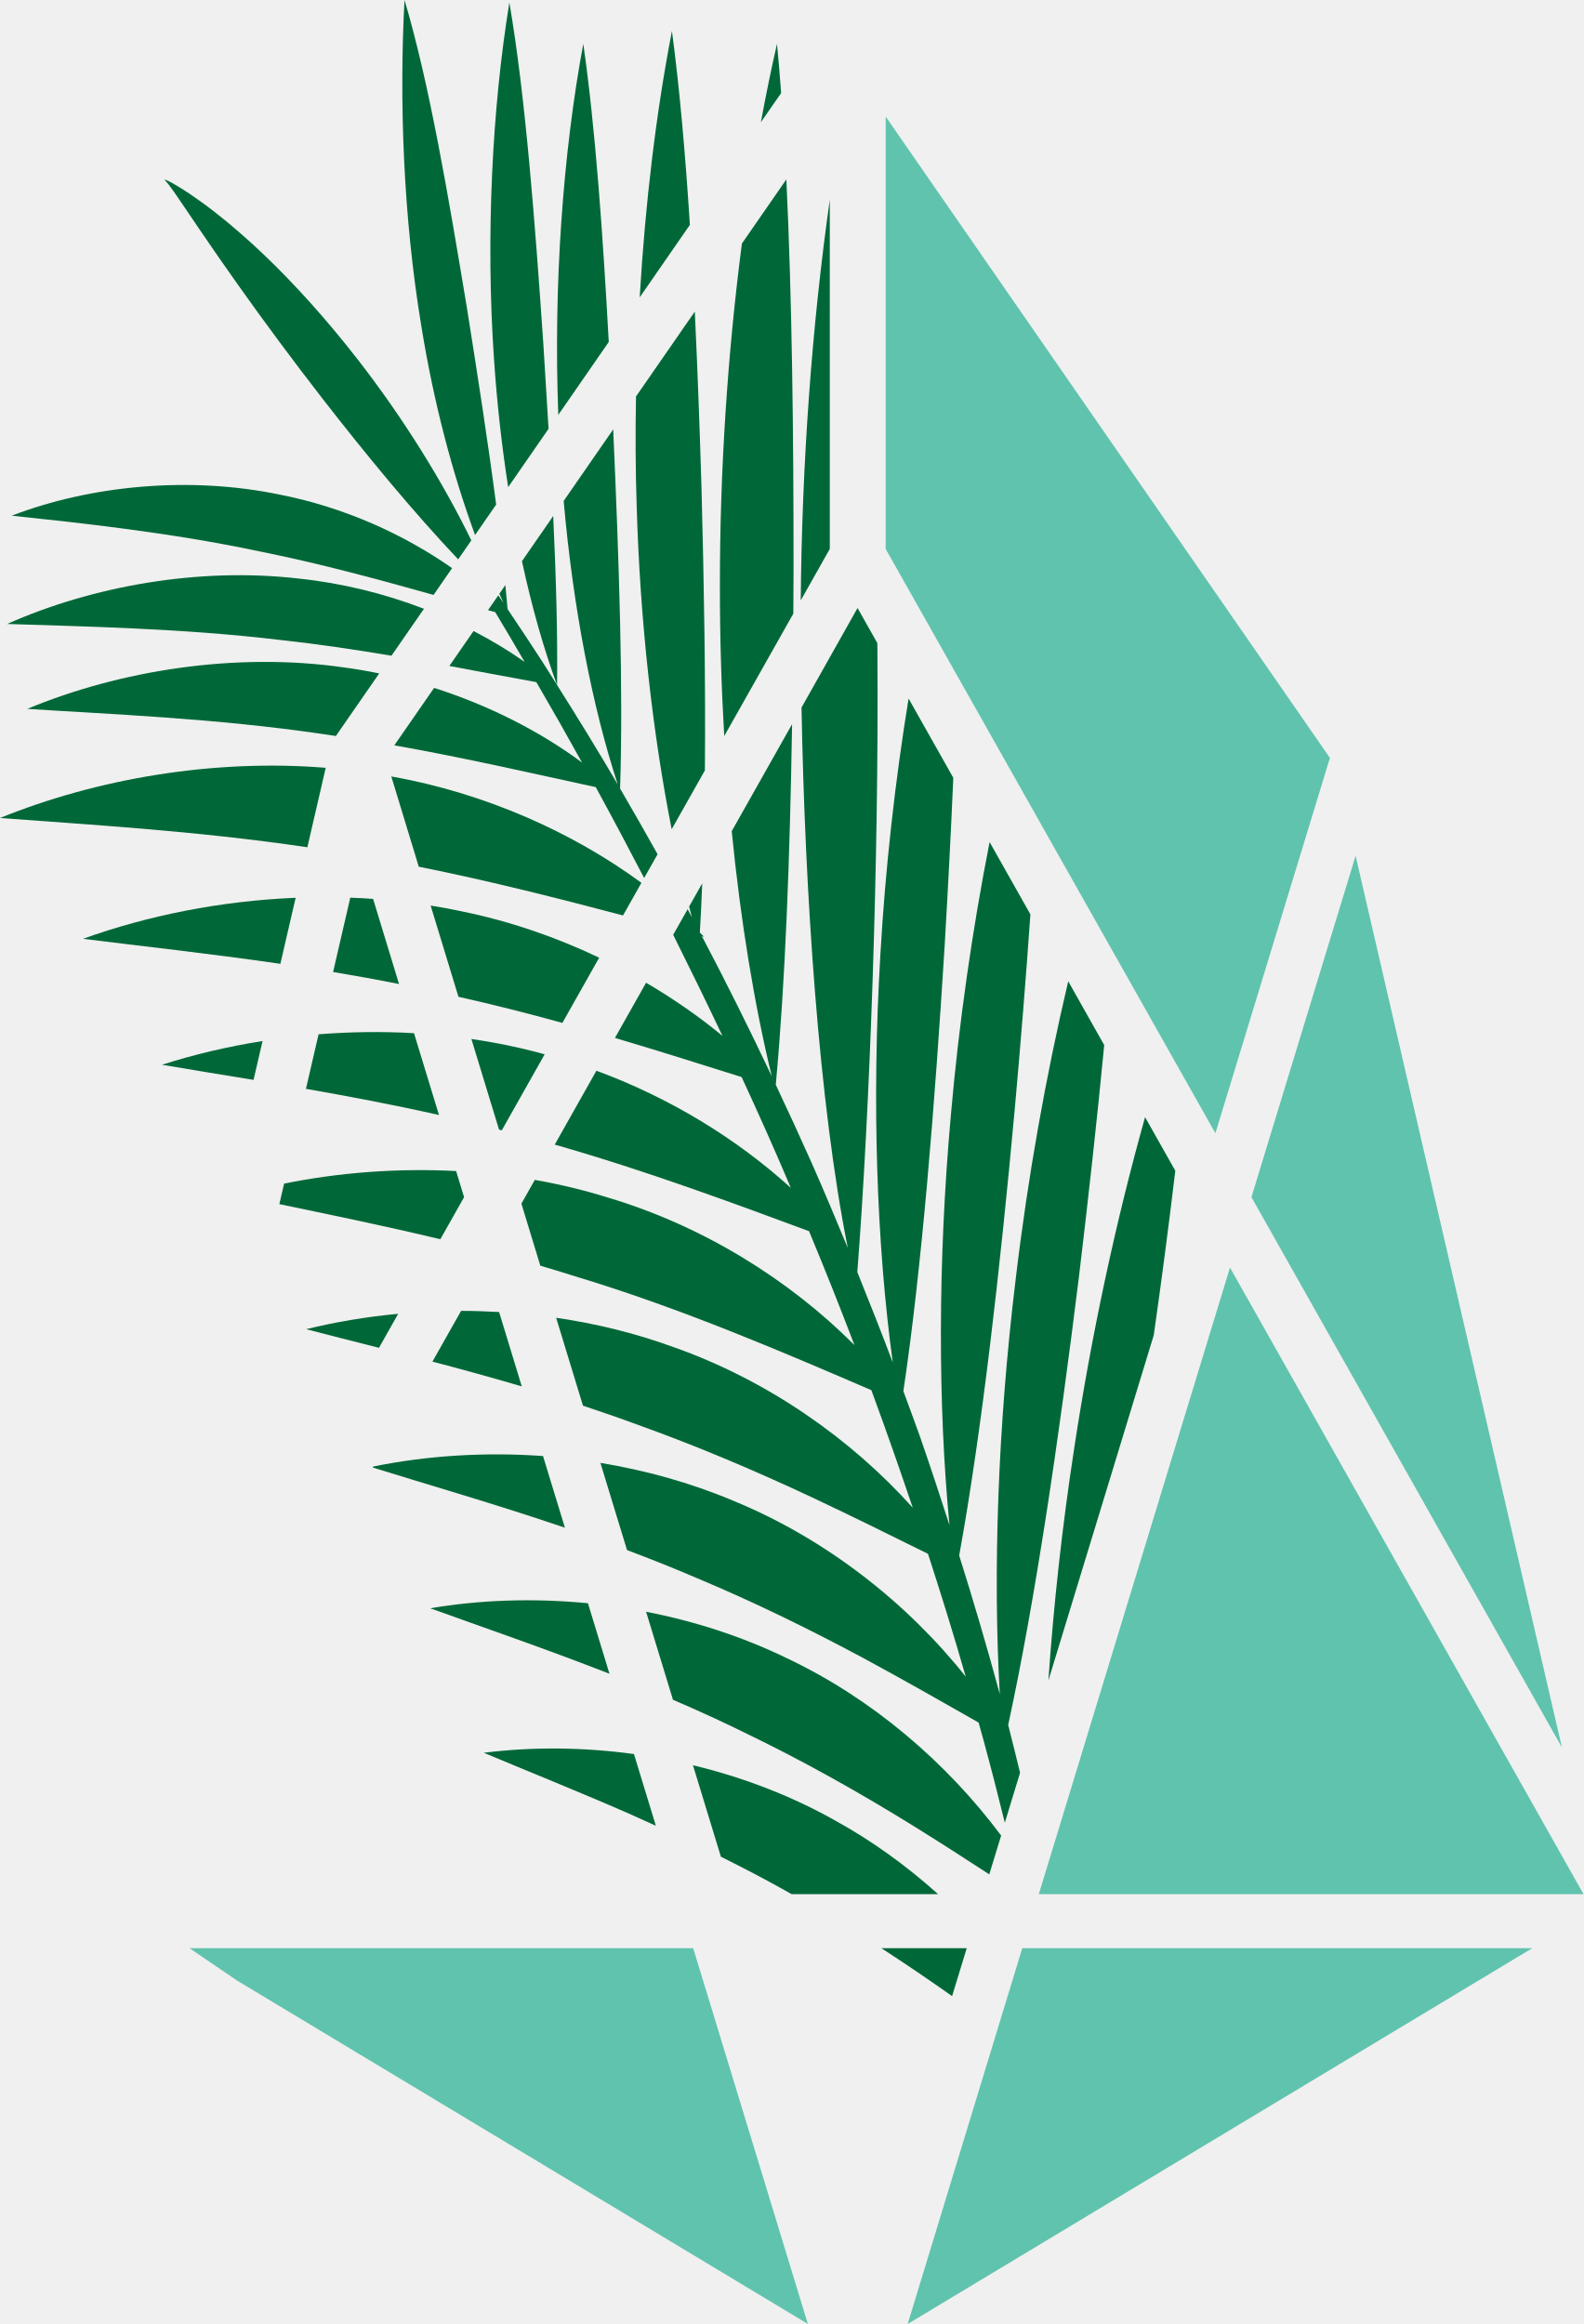
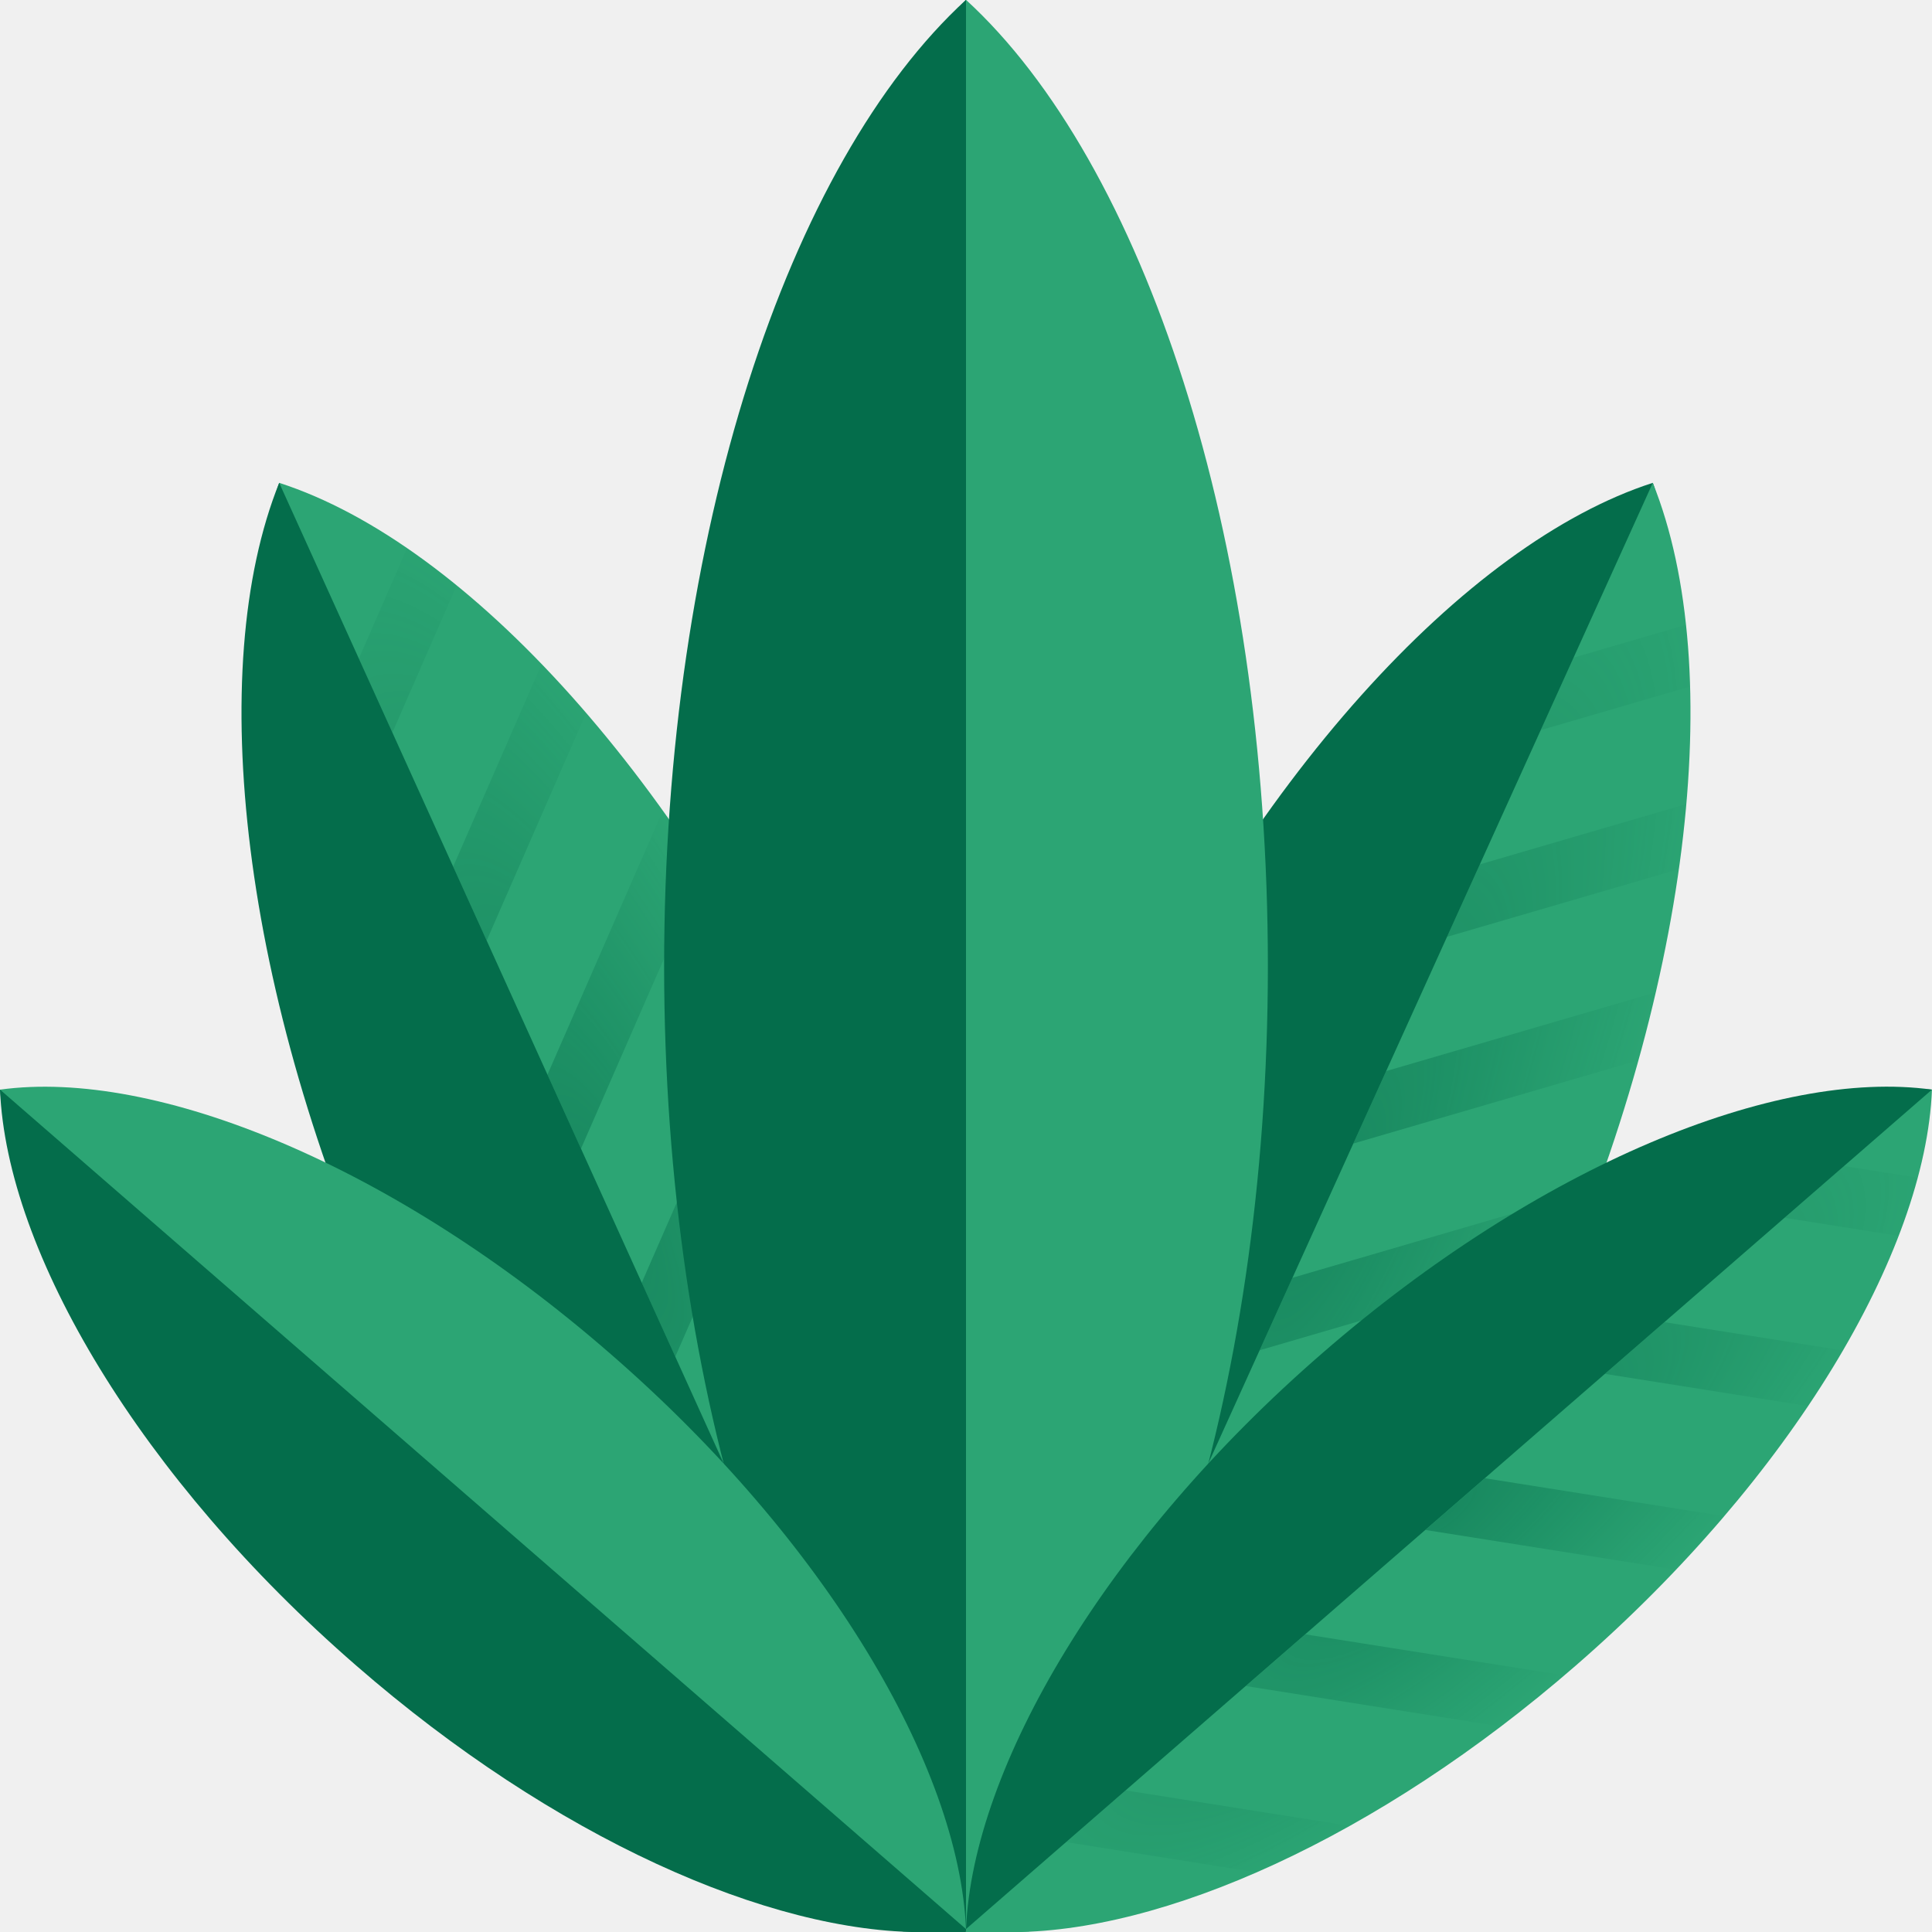
- <svg xmlns="http://www.w3.org/2000/svg" width="216" height="317" viewBox="0 0 216 317" fill="none">
-   <g clip-path="url(#clip0_10623_21593)">
-     <path d="M80.2 218.687C72.771 217.964 65.446 218.227 58.683 219.372C65.683 221.911 74.183 224.803 83.134 228.305L80.2 218.687Z" fill="#006838" />
-     <path d="M74.072 198.607C66.052 198.035 58.15 198.562 50.914 200.038L50.84 200.174C58.328 202.509 67.457 205.122 77.058 208.383L74.072 198.607Z" fill="#006838" />
-     <path d="M68.078 178.964C66.348 178.866 64.611 178.806 62.896 178.806L58.986 185.728C62.918 186.759 67.013 187.882 71.175 189.109L68.078 178.964Z" fill="#006838" />
-     <path d="M113.825 248.272C107.704 244.837 101.148 242.382 94.525 240.785L98.332 253.258C101.562 254.87 104.799 256.557 107.993 258.372H127.965C123.633 254.478 118.895 251.051 113.825 248.272Z" fill="#006838" />
-     <path d="M63.303 163.298L62.216 159.735C54.174 159.313 46.183 159.946 38.755 161.445L38.104 164.247C44.742 165.633 52.245 167.162 60.065 169.037L63.303 163.298Z" fill="#006838" />
-     <path d="M53.789 101.665C63.724 103.427 73.207 105.634 81.264 107.366C83.504 111.464 85.699 115.599 87.865 119.764L89.698 116.518C88.013 113.512 86.313 110.522 84.583 107.562C85.034 93.982 84.435 76.41 83.644 58.568L76.888 68.329C78.167 82.865 80.799 96.415 84.265 106.997C81.575 102.41 78.803 97.899 75.987 93.44C76.075 86.669 75.853 78.798 75.462 70.385L71.197 76.546C72.542 82.767 74.161 88.492 75.979 93.433C75.306 92.363 74.641 91.278 73.954 90.216C72.402 87.821 70.827 85.449 69.238 83.084C69.149 82.029 69.046 80.915 68.935 79.807L68.114 80.99C68.307 81.404 68.491 81.849 68.691 82.248C68.454 81.894 68.21 81.547 67.974 81.201L66.57 83.227C66.895 83.317 67.235 83.415 67.553 83.498C68.905 85.743 70.236 88.01 71.559 90.284C69.408 88.763 67.072 87.362 64.596 86.074L61.292 90.841C65.498 91.617 69.497 92.386 73.163 93.048C75.277 96.671 77.354 100.332 79.394 104.015C73.673 99.774 66.762 96.242 59.215 93.832L53.789 101.665Z" fill="#006838" />
-     <path d="M57.123 118.22C66.954 120.186 76.445 122.618 84.982 124.87L87.495 120.419C78.049 113.49 66.163 108.187 53.375 105.905L57.123 118.22Z" fill="#006838" />
-     <path d="M73.237 143.519C70.302 142.751 67.309 142.163 64.3 141.719L68.07 154.079C68.196 154.109 68.322 154.147 68.447 154.177L74.294 143.813C73.932 143.73 73.592 143.609 73.237 143.519Z" fill="#006838" />
-     <path d="M54.432 134.225L50.892 122.611C49.857 122.535 48.815 122.483 47.78 122.445L45.437 132.583C48.408 133.08 51.417 133.622 54.432 134.225Z" fill="#006838" />
-     <path d="M62.852 124.283C61.492 123.989 60.117 123.741 58.742 123.522L62.534 135.965C67.338 137.042 72.091 138.247 76.711 139.527L81.73 130.632C75.831 127.815 69.475 125.624 62.852 124.283Z" fill="#006838" />
-     <path d="M59.88 152.09L56.472 140.928C52.111 140.68 47.75 140.74 43.456 141.079L41.733 148.52C47.558 149.537 53.686 150.697 59.88 152.09Z" fill="#006838" />
-     <path d="M41.763 181.306C44.831 182.112 48.172 182.948 51.697 183.845L54.314 179.205C49.983 179.612 45.762 180.32 41.763 181.306Z" fill="#006838" />
-     <path d="M64.803 72.976L67.678 68.826C66.577 60.375 65.143 51.111 63.657 41.787C61.144 26.693 58.601 11.524 55.179 0C54.447 13.55 54.987 29.532 57.478 44.513C59.141 54.824 61.721 64.608 64.803 72.976Z" fill="#006838" />
-     <path d="M120.226 265.738C123.537 267.885 126.76 270.077 129.872 272.276L131.868 265.738H120.226Z" fill="#006838" />
-     <path d="M83.038 46.645C82.225 31.754 81.198 17.331 79.564 5.98C76.785 20.878 75.477 39.06 76.157 56.587L83.038 46.645Z" fill="#006838" />
-     <path d="M106.551 12.691C106.381 10.386 106.196 8.134 105.989 5.98C105.199 9.415 104.467 13 103.787 16.675L106.551 12.691Z" fill="#006838" />
-     <path d="M94.104 30.67C93.49 21.052 92.699 12.043 91.657 4.233C89.521 15.207 88.013 27.672 87.259 40.559L94.104 30.67Z" fill="#006838" />
-     <path d="M69.319 66.446L74.826 58.492C74.604 54.719 74.368 50.893 74.124 47.051C72.971 30.203 71.677 13.166 69.482 0.339C67.124 14.785 66.23 32.44 67.397 49.175C67.804 55.095 68.454 60.902 69.319 66.446Z" fill="#006838" />
-     <path d="M44.431 104.73C29.012 103.48 13.098 106.259 0 111.577C11.479 112.45 26.588 113.294 41.926 115.569L44.431 104.73Z" fill="#006838" />
-     <path d="M143.007 229.224L157.384 182.105C158.47 174.452 159.461 166.913 160.318 159.69L156.194 152.384C152.217 166.536 148.876 182.09 146.54 197.462C144.87 208.308 143.709 219.033 143.007 229.224Z" fill="#006838" />
-     <path d="M24.866 27.823C25.649 28.975 26.448 30.165 27.275 31.378C28.916 33.795 30.653 36.303 32.464 38.849C36.086 43.956 40.019 49.258 44.047 54.448C50.212 62.379 56.576 70.046 62.497 76.298L64.293 73.707C60.316 65.58 54.965 56.978 48.859 49.115C44.786 43.873 40.41 38.955 35.968 34.714C33.743 32.598 31.503 30.647 29.271 28.907C28.155 28.034 27.032 27.228 25.915 26.467C25.346 26.09 24.792 25.729 24.208 25.382C23.616 25.036 23.018 24.644 22.39 24.479C22.84 24.9 23.269 25.525 23.676 26.09C24.067 26.663 24.467 27.243 24.866 27.823Z" fill="#006838" />
-     <path d="M59.141 81.148L61.669 77.495C55.038 72.856 46.952 69.203 38.252 67.485C25.827 64.887 12.329 66.22 1.604 70.34C10.711 71.311 23.291 72.629 35.598 75.251C43.825 76.9 51.897 79.122 59.141 81.148Z" fill="#006838" />
-     <path d="M53.398 89.441L57.833 83.038C52.51 80.997 46.737 79.544 40.758 78.919C27.09 77.329 12.529 79.973 0.976 85.11C11.05 85.456 24.792 85.675 38.355 87.309C43.463 87.866 48.511 88.62 53.398 89.441Z" fill="#006838" />
-     <path d="M109.331 96.513C109.796 121.752 111.681 150.388 115.643 170.227C114.046 166.348 112.42 162.492 110.742 158.681C109.138 155.081 107.49 151.51 105.82 147.963C107.12 133.961 107.756 116.841 108.044 98.78L99.81 113.377C101.03 125.654 102.892 137.034 105.273 146.803C102.212 140.333 99.041 133.961 95.745 127.702C95.841 127.725 95.944 127.755 96.04 127.778C95.87 127.604 95.686 127.431 95.508 127.258C95.493 127.235 95.478 127.205 95.464 127.175C95.589 125.021 95.7 122.792 95.789 120.487L94 123.658C94.126 124.14 94.244 124.629 94.37 125.096C94.178 124.735 93.985 124.373 93.801 124.012L91.827 127.507C94.104 132.071 96.351 136.665 98.546 141.297C95.375 138.669 91.864 136.243 88.131 134.044L83.881 141.576C90.009 143.391 95.848 145.244 101.163 146.916C103.351 151.654 105.494 156.421 107.549 161.264C107.66 161.513 107.764 161.769 107.867 162.025C100.542 155.367 91.421 149.756 81.353 146.05L75.669 156.128C88.205 159.705 100.224 164.187 110.358 167.937C112.494 173.059 114.556 178.241 116.552 183.476C107.682 174.573 95.907 167.214 82.898 163.343C79.645 162.326 76.312 161.535 72.949 160.94L71.123 164.179L73.703 172.645C75.284 173.112 76.874 173.586 78.448 174.091C93.076 178.497 107.231 184.62 118.858 189.622C119.945 192.574 121.009 195.534 122.052 198.517C122.887 200.889 123.693 203.277 124.506 205.664C116.042 196.212 104.607 188.228 91.849 183.739C86.668 181.849 81.287 180.538 75.861 179.747L79.52 191.738C82.048 192.574 84.576 193.448 87.096 194.382C95.227 197.297 103.232 200.716 110.676 204.203C116.323 206.862 121.689 209.521 126.583 211.946C128.379 217.474 130.109 223.055 131.735 228.704C123.707 218.597 112.598 209.86 100.024 204.708C94.192 202.245 88.065 200.558 81.9 199.541L85.529 211.434C88.671 212.616 91.827 213.867 94.961 215.215C102.892 218.529 110.668 222.355 117.905 226.241C123.441 229.239 128.697 232.229 133.487 234.963C133.716 235.807 133.967 236.643 134.189 237.486C135.194 241.169 136.14 244.89 137.064 248.626L139.141 241.81C138.609 239.648 138.092 237.494 137.537 235.347C137.53 235.325 137.522 235.302 137.522 235.287C141.218 218.265 144.456 196.197 147.206 173.895C148.47 163.313 149.652 152.701 150.621 142.555L145.712 133.848C142.66 146.781 140.183 160.669 138.557 174.377C136.074 194.721 135.438 214.65 136.377 231.069C134.647 224.697 132.799 218.401 130.84 212.179C133.923 195.188 136.414 173.232 138.439 151.074C139.23 142.216 139.954 133.321 140.553 124.72L134.987 114.861C132.629 126.829 130.811 139.49 129.717 151.97C127.891 172.17 127.95 191.881 129.517 208.037C128.216 204 126.886 199.985 125.511 196.009C124.764 193.915 123.988 191.836 123.227 189.757C125.748 172.803 127.492 150.998 128.859 128.968C129.31 121.293 129.709 113.603 130.035 106.094L123.937 95.285C122.081 106.636 120.758 118.536 120.085 130.248C118.888 150.358 119.598 169.926 121.778 185.841C120.211 181.698 118.592 177.593 116.944 173.519C118.644 151.639 119.893 117.278 119.686 89.056C119.679 88.612 119.672 88.168 119.672 87.716L116.974 82.933L109.331 96.513Z" fill="#006838" />
-     <path d="M85.81 247.391C87.007 247.918 88.242 248.483 89.462 249.04L86.475 239.256C79.438 238.292 72.468 238.27 65.993 239.083C71.773 241.516 78.566 244.227 85.81 247.391Z" fill="#006838" />
-     <path d="M107.386 226.211C101.237 223.214 94.71 221.127 88.131 219.847L91.797 231.853C95.198 233.314 98.62 234.873 102.005 236.552C109.707 240.273 117.247 244.529 124.232 248.837C127.972 251.149 131.55 253.454 134.943 255.668L136.562 250.373C129.125 240.416 118.977 231.694 107.386 226.211Z" fill="#006838" />
-     <path d="M113.189 74.874V27.25C110.765 44.28 109.382 63.132 109.227 81.894L113.189 74.874Z" fill="#006838" />
-     <path d="M38.245 131.468L40.329 122.46C30.114 122.882 20.12 124.885 11.324 128.056C19.019 129.028 28.347 130.03 38.245 131.468Z" fill="#006838" />
-     <path d="M22.094 145.236C25.901 145.892 30.106 146.562 34.586 147.3L35.813 141.998C31.038 142.759 26.425 143.843 22.094 145.236Z" fill="#006838" />
-     <path d="M3.718 96.694C14.636 97.402 29.471 97.974 44.084 100.136C44.661 100.211 45.237 100.309 45.814 100.392L51.727 91.858C50.123 91.527 48.497 91.248 46.856 91.03C32.117 88.921 16.328 91.444 3.718 96.694Z" fill="#006838" />
-     <path d="M86.845 69.014C87.303 84.733 89.018 99.94 91.62 113.113L96.151 105.084C96.255 93.041 96.04 79.898 95.693 66.679C95.449 58.56 95.153 50.41 94.776 42.502L86.756 54.078C86.66 59.072 86.682 64.066 86.845 69.014Z" fill="#006838" />
-     <path d="M98.199 79.92C98.191 86.857 98.398 93.711 98.79 100.399L108.214 83.701C108.229 81.69 108.237 79.672 108.244 77.653C108.251 59.238 108.044 40.694 107.261 24.471L101.2 33.223C99.248 48.234 98.184 64.277 98.199 79.92Z" fill="#006838" />
-     <path d="M94.555 265.738H25.849C27.719 267.011 29.914 268.503 32.383 270.182L110.195 316.992L94.555 265.738Z" fill="#60C3AD" />
-     <path d="M184.911 116.736L170.704 163.298L213.051 238.345L184.911 116.736Z" fill="#60C3AD" />
-     <path d="M120.81 74.874L165.788 154.576L181.407 103.382L120.81 15.9V74.874Z" fill="#60C3AD" />
-     <path d="M139.444 265.738L123.811 317L209.008 265.738H139.444Z" fill="#60C3AD" />
-     <path d="M167.777 172.901L141.699 258.365H216L167.777 172.901Z" fill="#60C3AD" />
+ <svg xmlns="http://www.w3.org/2000/svg" width="192" height="192" viewBox="0 0 192 192" fill="none">
+   <g clip-path="url(#clip0_318_23066)">
+     <path fill-rule="evenodd" clip-rule="evenodd" d="M101.008 191.978C121.648 176.81 171.341 65.661 164.253 47.984C145.661 53.981 123.904 77.613 109.2 110.173C94.864 141.754 91.056 173.146 97.712 191.882C98.768 191.962 99.872 191.994 101.008 191.978Z" fill="#046D4B" />
+     <path fill-rule="evenodd" clip-rule="evenodd" d="M102.256 191.947C119.872 184.107 139.664 161.579 153.341 131.358C168.077 98.83 171.677 66.478 164.253 47.984L98.992 191.963C100.048 192.011 101.136 191.995 102.256 191.947Z" fill="#2CA574" />
+     <mask id="mask0_318_23066" style="mask-type:luminance" maskUnits="userSpaceOnUse" x="-20" y="-20" width="232" height="232">
+       <path d="M211.2 211.2H-19.2V-19.2H211.2V211.2Z" fill="url(#paint0_radial_318_23066)" />
+     </mask>
+     <g mask="url(#mask0_318_23066)">
+       <mask id="mask1_318_23066" style="mask-type:luminance" maskUnits="userSpaceOnUse" x="98" y="47" width="70" height="145">
+         <path d="M102.256 191.947C119.872 184.107 139.664 161.579 153.341 131.358C168.077 98.83 171.677 66.478 164.253 47.984L98.992 191.963C100.048 192.011 101.136 191.995 102.256 191.947Z" fill="white" />
+       </mask>
+       <g mask="url(#mask1_318_23066)">
+         <path fill-rule="evenodd" clip-rule="evenodd" d="M77.127 219.516L75.445 213.758L173.426 185.134L175.109 190.892L77.127 219.516ZM86.541 198.942L84.858 193.185L182.842 164.564L184.525 170.321L86.541 198.942ZM95.954 178.369L94.272 172.612L192.258 143.993L193.941 149.75L95.954 178.369ZM105.37 157.796L103.687 152.038L201.674 123.422L203.357 129.18L105.37 157.796ZM114.783 137.222L113.101 131.465L211.093 102.852L212.775 108.609L114.783 137.222ZM124.199 116.649L122.517 110.892L220.509 82.281L222.191 88.038L124.199 116.649ZM133.613 96.076L131.93 90.318L229.925 61.71L231.607 67.468L133.613 96.076ZM143.029 75.502L141.346 69.745L239.343 41.14L241.026 46.897L143.029 75.502Z" fill="#046D4B" />
+       </g>
+     </g>
+     <path fill-rule="evenodd" clip-rule="evenodd" d="M90.992 191.978C70.352 176.81 20.659 65.661 27.747 47.984C46.339 53.981 68.096 77.613 82.8 110.173C97.136 141.754 100.944 173.146 94.288 191.882C93.232 191.962 92.128 191.994 90.992 191.978Z" fill="#2CA574" />
+     <path fill-rule="evenodd" clip-rule="evenodd" d="M89.744 191.947C72.128 184.107 52.336 161.579 38.658 131.358C23.922 98.83 20.322 66.478 27.746 47.984L93.008 191.963C91.952 192.011 90.864 191.995 89.744 191.947Z" fill="#046D4B" />
+     <mask id="mask2_318_23066" style="mask-type:luminance" maskUnits="userSpaceOnUse" x="24" y="47" width="72" height="146">
+       <path d="M96 192.001H24.001V47.983H96V192.001Z" fill="url(#paint1_radial_318_23066)" />
+     </mask>
+     <g mask="url(#mask2_318_23066)">
+       <mask id="mask3_318_23066" style="mask-type:luminance" maskUnits="userSpaceOnUse" x="27" y="47" width="71" height="145">
+         <path d="M90.96 191.963C90.928 191.995 91.344 191.995 91.744 191.963C91.504 191.995 91.248 191.995 90.992 191.979L90.96 191.963ZM92.976 191.931L27.747 47.984C46.339 53.981 68.096 77.613 82.8 110.173C97.136 141.755 100.944 173.147 94.288 191.883C93.856 191.915 93.44 191.947 93.008 191.963L92.976 191.931Z" fill="white" />
+       </mask>
+       <g mask="url(#mask3_318_23066)">
+         <path fill-rule="evenodd" clip-rule="evenodd" d="M100.795 226.237L95.299 223.835L136.771 128.957L142.267 131.36L100.795 226.237ZM91.376 205.664L85.88 203.261L127.349 108.387L132.845 110.789L91.376 205.664ZM81.96 185.091L76.464 182.688L117.931 87.816L123.427 90.219L81.96 185.091ZM72.544 164.517L67.048 162.115L108.512 67.245L114.008 69.648L72.544 164.517ZM63.125 143.944L57.629 141.541L99.091 46.675L104.587 49.077L63.125 143.944ZM53.709 123.371L48.213 120.968L89.672 26.104L95.168 28.507L53.709 123.371ZM44.293 102.797L38.797 100.395L80.253 5.533L85.749 7.936L44.293 102.797ZM34.877 82.224L29.381 79.821L70.835 -15.04L76.331 -12.637L34.877 82.224Z" fill="#046D4B" />
+       </g>
+     </g>
+     <path fill-rule="evenodd" clip-rule="evenodd" d="M96 -0.016C113.664 16.176 126 53.085 126 95.997C126 138.909 113.664 175.803 96 191.979C78.336 175.803 78.336 16.176 96 -0.016Z" fill="#2CA574" />
+     <path fill-rule="evenodd" clip-rule="evenodd" d="M66 95.997C66 53.085 78.336 16.176 96 -0.016V191.979C78.336 175.803 66 138.909 66 95.997Z" fill="#046D4B" />
+     <path fill-rule="evenodd" clip-rule="evenodd" d="M100.096 192.011H100.144H96V191.723L96.144 191.739C96.096 191.723 96.048 191.723 96 191.707C96.688 175.547 176.493 106.141 191.997 108.285C191.341 124.461 178.045 146.891 156.589 165.531C136.944 182.619 115.472 192.171 100.096 192.011Z" fill="#2CA574" />
+     <path fill-rule="evenodd" clip-rule="evenodd" d="M131.408 134.478C152.861 115.838 176.493 106.142 191.997 108.286L96 191.707C96.688 175.547 109.952 153.083 131.408 134.478Z" fill="#046D4B" />
+     <mask id="mask4_318_23066" style="mask-type:luminance" maskUnits="userSpaceOnUse" x="96" y="108" width="96" height="84">
+       <path fill-rule="evenodd" clip-rule="evenodd" d="M156.573 165.53C178.029 146.89 191.325 124.461 191.997 108.285L96 191.706C111.504 193.818 135.12 184.186 156.573 165.53Z" fill="url(#paint2_radial_318_23066)" />
+     </mask>
+     <g mask="url(#mask4_318_23066)">
+       <mask id="mask5_318_23066" style="mask-type:luminance" maskUnits="userSpaceOnUse" x="96" y="108" width="96" height="84">
+         <path d="M156.573 165.531C178.029 146.891 191.325 124.462 191.997 108.286L96 191.707C111.504 193.819 135.12 184.187 156.573 165.531Z" fill="white" />
+       </mask>
+       <g mask="url(#mask5_318_23066)">
+         <path fill-rule="evenodd" clip-rule="evenodd" d="M211.853 199.849L87.912 180.209C86.277 179.947 85.16 178.411 85.419 176.774C85.68 175.139 87.216 174.022 88.853 174.281L212.795 193.921C214.429 194.182 215.547 195.718 215.288 197.355C215.027 198.99 213.491 200.107 211.853 199.849ZM230.237 184.425L106.293 164.782C104.659 164.521 103.541 162.985 103.8 161.347C104.061 159.713 105.597 158.595 107.235 158.854L231.179 178.497C232.813 178.758 233.931 180.294 233.672 181.931C233.411 183.566 231.875 184.683 230.237 184.425ZM248.624 168.998L124.677 149.355C123.043 149.094 121.925 147.558 122.184 145.921C122.445 144.286 123.981 143.169 125.619 143.427L249.565 163.07C251.2 163.331 252.317 164.867 252.059 166.505C251.797 168.139 250.261 169.257 248.624 168.998ZM267.008 153.574L143.061 133.929C141.427 133.667 140.309 132.131 140.568 130.494C140.829 128.859 142.365 127.742 144.003 128.001L267.949 147.646C269.584 147.907 270.701 149.443 270.443 151.081C270.181 152.715 268.645 153.833 267.008 153.574ZM285.395 138.147L161.445 118.499C159.811 118.238 158.693 116.702 158.952 115.065C159.213 113.43 160.749 112.313 162.387 112.571L286.336 132.219C287.971 132.481 289.088 134.017 288.829 135.654C288.568 137.289 287.032 138.406 285.395 138.147Z" fill="#046D4B" />
+       </g>
+     </g>
+     <path fill-rule="evenodd" clip-rule="evenodd" d="M0.002 108.287C15.49 106.159 39.154 115.823 60.592 134.479C82.048 153.084 95.312 175.548 96 191.708C80.496 193.836 0.658 124.463 0.002 108.287Z" fill="#2CA574" />
+     <path fill-rule="evenodd" clip-rule="evenodd" d="M91.856 192.012C76.48 192.124 55.024 182.604 35.41 165.532C13.97 146.908 0.658 124.462 0.002 108.286L96 191.708C96 191.724 95.984 191.724 95.984 191.724H96L95.984 192.012H91.856Z" fill="#046D4B" />
  </g>
  <defs>
-     <clipPath id="clip0_10623_21593">
-       <rect width="216" height="317" fill="white" />
+     <radialGradient id="paint0_radial_318_23066" cx="0" cy="0" r="1" gradientUnits="userSpaceOnUse" gradientTransform="translate(131.53 120.13) rotate(-65.5995) scale(79.2215 24.4757)">
+       <stop stop-color="#7F7F7F" />
+       <stop offset="1" />
+     </radialGradient>
+     <radialGradient id="paint1_radial_318_23066" cx="0" cy="0" r="1" gradientUnits="userSpaceOnUse" gradientTransform="translate(60.358 119.992) rotate(-114.37) scale(79.0072 24.3502)">
+       <stop stop-color="#7F7F7F" />
+       <stop offset="1" />
+     </radialGradient>
+     <radialGradient id="paint2_radial_318_23066" cx="0" cy="0" r="1" gradientUnits="userSpaceOnUse" gradientTransform="translate(143.878 150.139) rotate(-41.0169) scale(63.7746 19.9411)">
+       <stop stop-color="#7F7F7F" />
+       <stop offset="1" />
+     </radialGradient>
+     <clipPath id="clip0_318_23066">
+       <rect width="192" height="192" fill="white" />
    </clipPath>
  </defs>
</svg>
